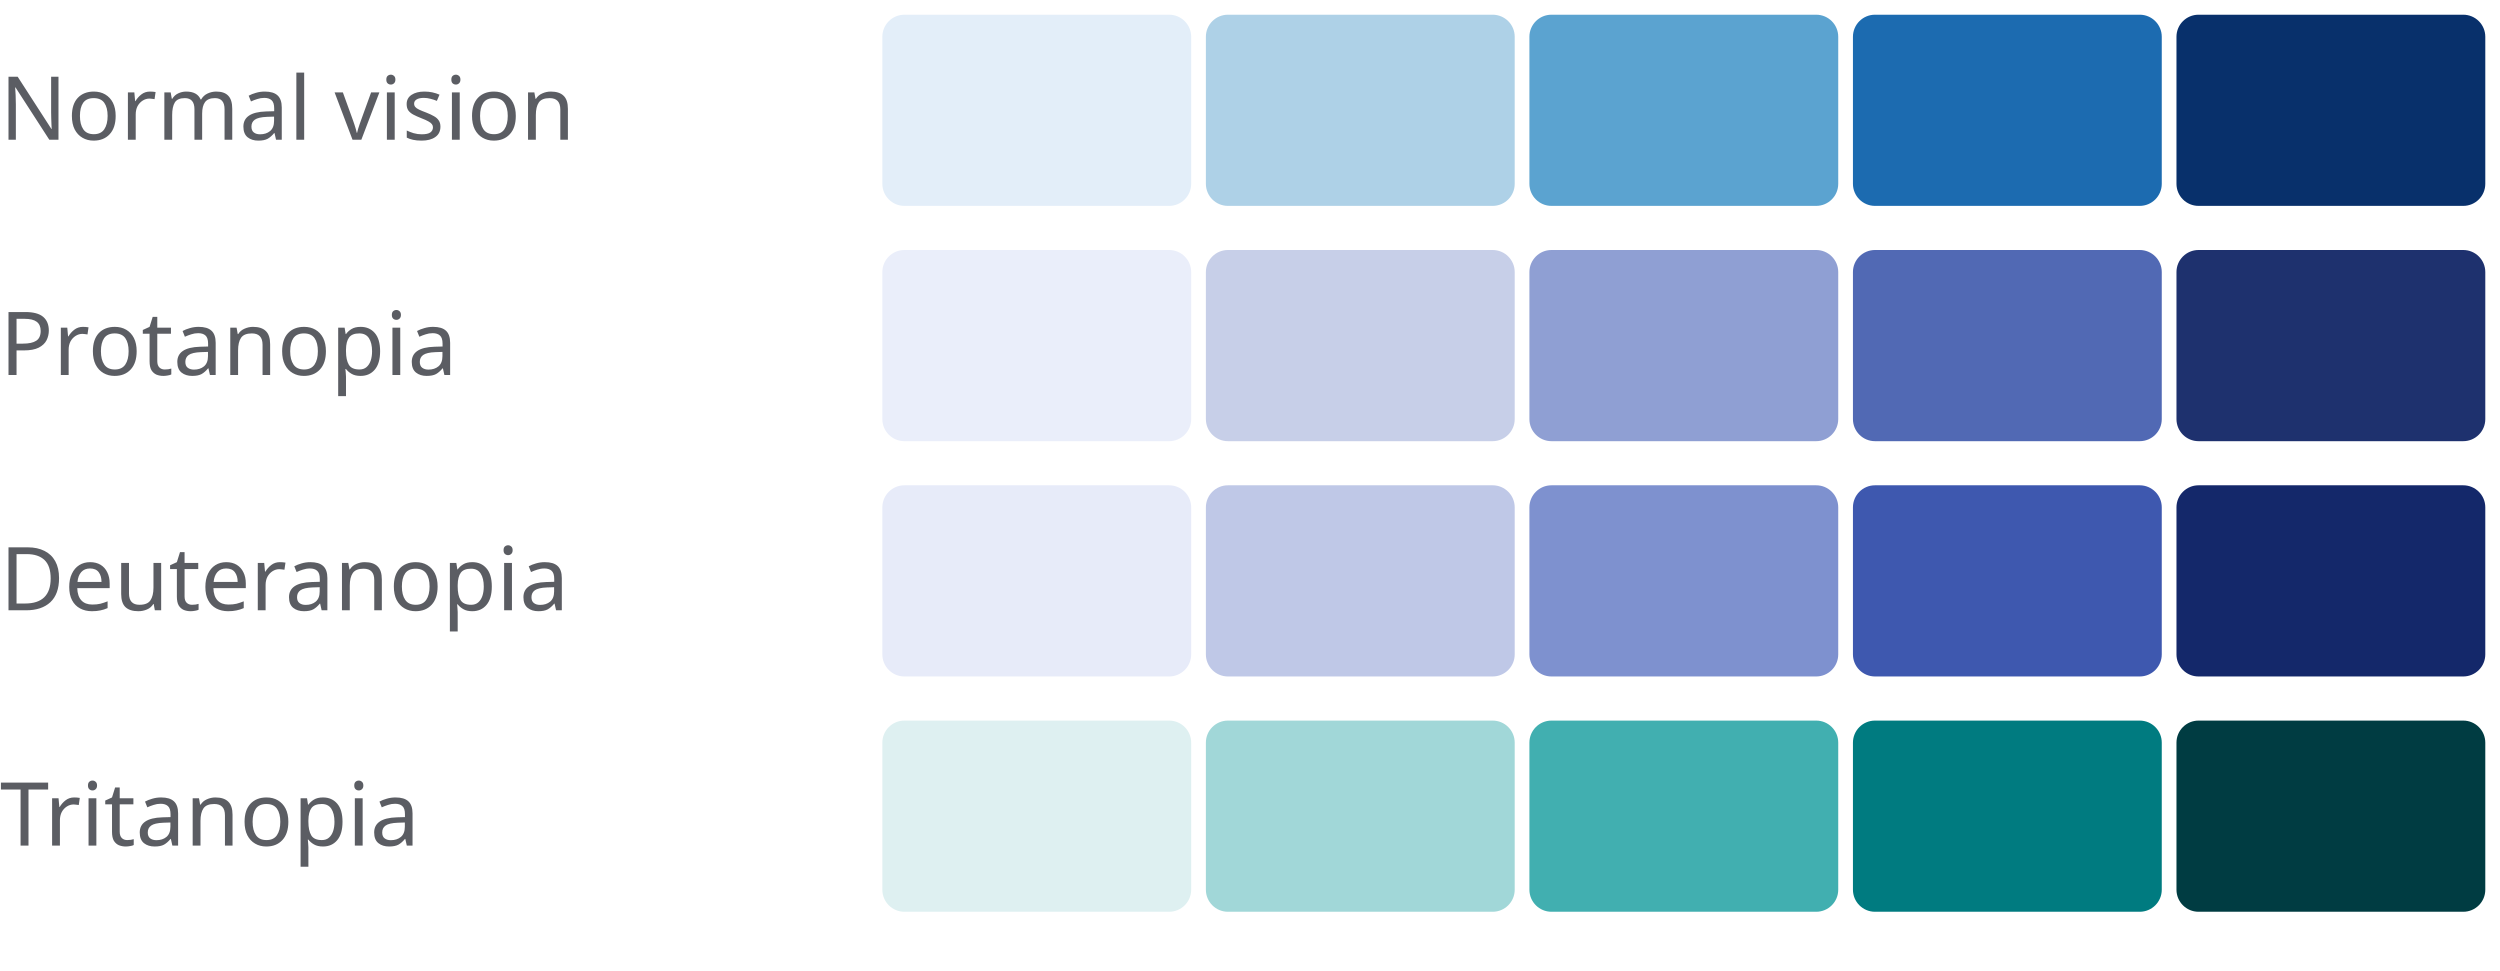
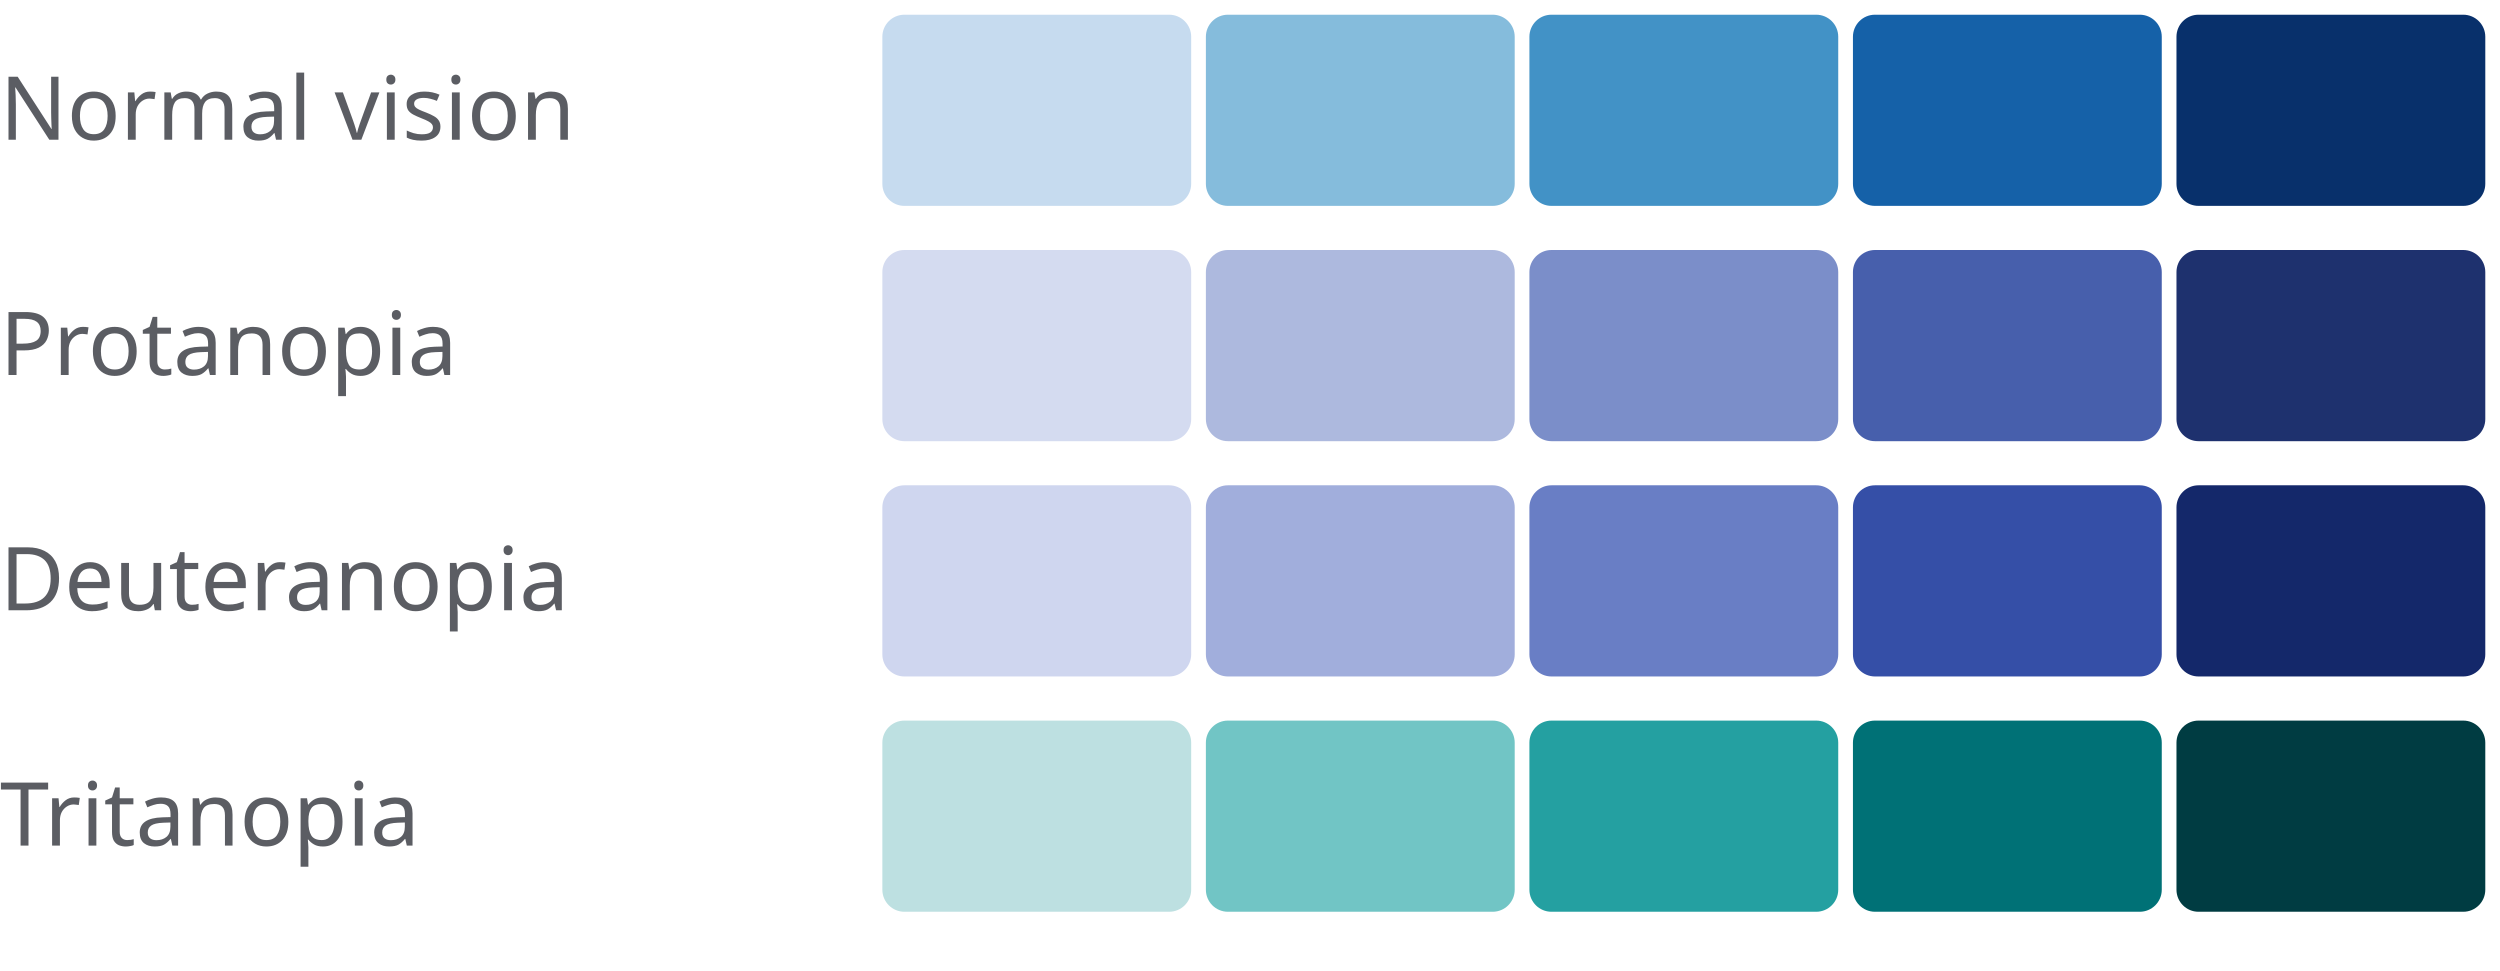
<svg xmlns="http://www.w3.org/2000/svg" width="340" height="132" viewBox="0 0 340 132">
  <text x="0" y="19" font-size="12" font-family="system-ui,sans-serif" fill="#5b5d63">Normal vision</text>
-   <rect x="120" y="2" width="42" height="26" rx="3" fill="#e3eef9" />
-   <rect x="164" y="2" width="42" height="26" rx="3" fill="#aed1e7" />
-   <rect x="208" y="2" width="42" height="26" rx="3" fill="#5ba3d0" />
-   <rect x="252" y="2" width="42" height="26" rx="3" fill="#1c6bb0" />
+   <rect x="120" y="2" width="42" height="26" rx="3" fill="#c6dbef" />
+   <rect x="164" y="2" width="42" height="26" rx="3" fill="#85bcdc" />
+   <rect x="208" y="2" width="42" height="26" rx="3" fill="#4292c6" />
+   <rect x="252" y="2" width="42" height="26" rx="3" fill="#1561a8" />
  <rect x="296" y="2" width="42" height="26" rx="3" fill="#08306b" />
  <text x="0" y="51" font-size="12" font-family="system-ui,sans-serif" fill="#5b5d63">Protanopia</text>
-   <rect x="120" y="34" width="42" height="26" rx="3" fill="#eaeefa" />
-   <rect x="164" y="34" width="42" height="26" rx="3" fill="#c7cfe8" />
-   <rect x="208" y="34" width="42" height="26" rx="3" fill="#8f9fd3" />
-   <rect x="252" y="34" width="42" height="26" rx="3" fill="#5169b4" />
+   <rect x="120" y="34" width="42" height="26" rx="3" fill="#d4dbf0" />
+   <rect x="164" y="34" width="42" height="26" rx="3" fill="#adb9de" />
+   <rect x="208" y="34" width="42" height="26" rx="3" fill="#7b8ec9" />
+   <rect x="252" y="34" width="42" height="26" rx="3" fill="#475fac" />
  <rect x="296" y="34" width="42" height="26" rx="3" fill="#1e316e" />
  <text x="0" y="83" font-size="12" font-family="system-ui,sans-serif" fill="#5b5d63">Deuteranopia</text>
-   <rect x="120" y="66" width="42" height="26" rx="3" fill="#e7ebf9" />
-   <rect x="164" y="66" width="42" height="26" rx="3" fill="#bfc8e7" />
-   <rect x="208" y="66" width="42" height="26" rx="3" fill="#7e91cf" />
-   <rect x="252" y="66" width="42" height="26" rx="3" fill="#3e58af" />
+   <rect x="120" y="66" width="42" height="26" rx="3" fill="#cfd6ef" />
+   <rect x="164" y="66" width="42" height="26" rx="3" fill="#a1aedc" />
+   <rect x="208" y="66" width="42" height="26" rx="3" fill="#697ec5" />
+   <rect x="252" y="66" width="42" height="26" rx="3" fill="#354fa7" />
  <rect x="296" y="66" width="42" height="26" rx="3" fill="#14286a" />
  <text x="0" y="115" font-size="12" font-family="system-ui,sans-serif" fill="#5b5d63">Tritanopia</text>
-   <rect x="120" y="98" width="42" height="26" rx="3" fill="#def0f1" />
-   <rect x="164" y="98" width="42" height="26" rx="3" fill="#a1d7d8" />
-   <rect x="208" y="98" width="42" height="26" rx="3" fill="#41afb0" />
-   <rect x="252" y="98" width="42" height="26" rx="3" fill="#007b80" />
+   <rect x="120" y="98" width="42" height="26" rx="3" fill="#bde0e1" />
+   <rect x="164" y="98" width="42" height="26" rx="3" fill="#71c5c5" />
+   <rect x="208" y="98" width="42" height="26" rx="3" fill="#24a0a1" />
+   <rect x="252" y="98" width="42" height="26" rx="3" fill="#007176" />
  <rect x="296" y="98" width="42" height="26" rx="3" fill="#003c42" />
</svg>
